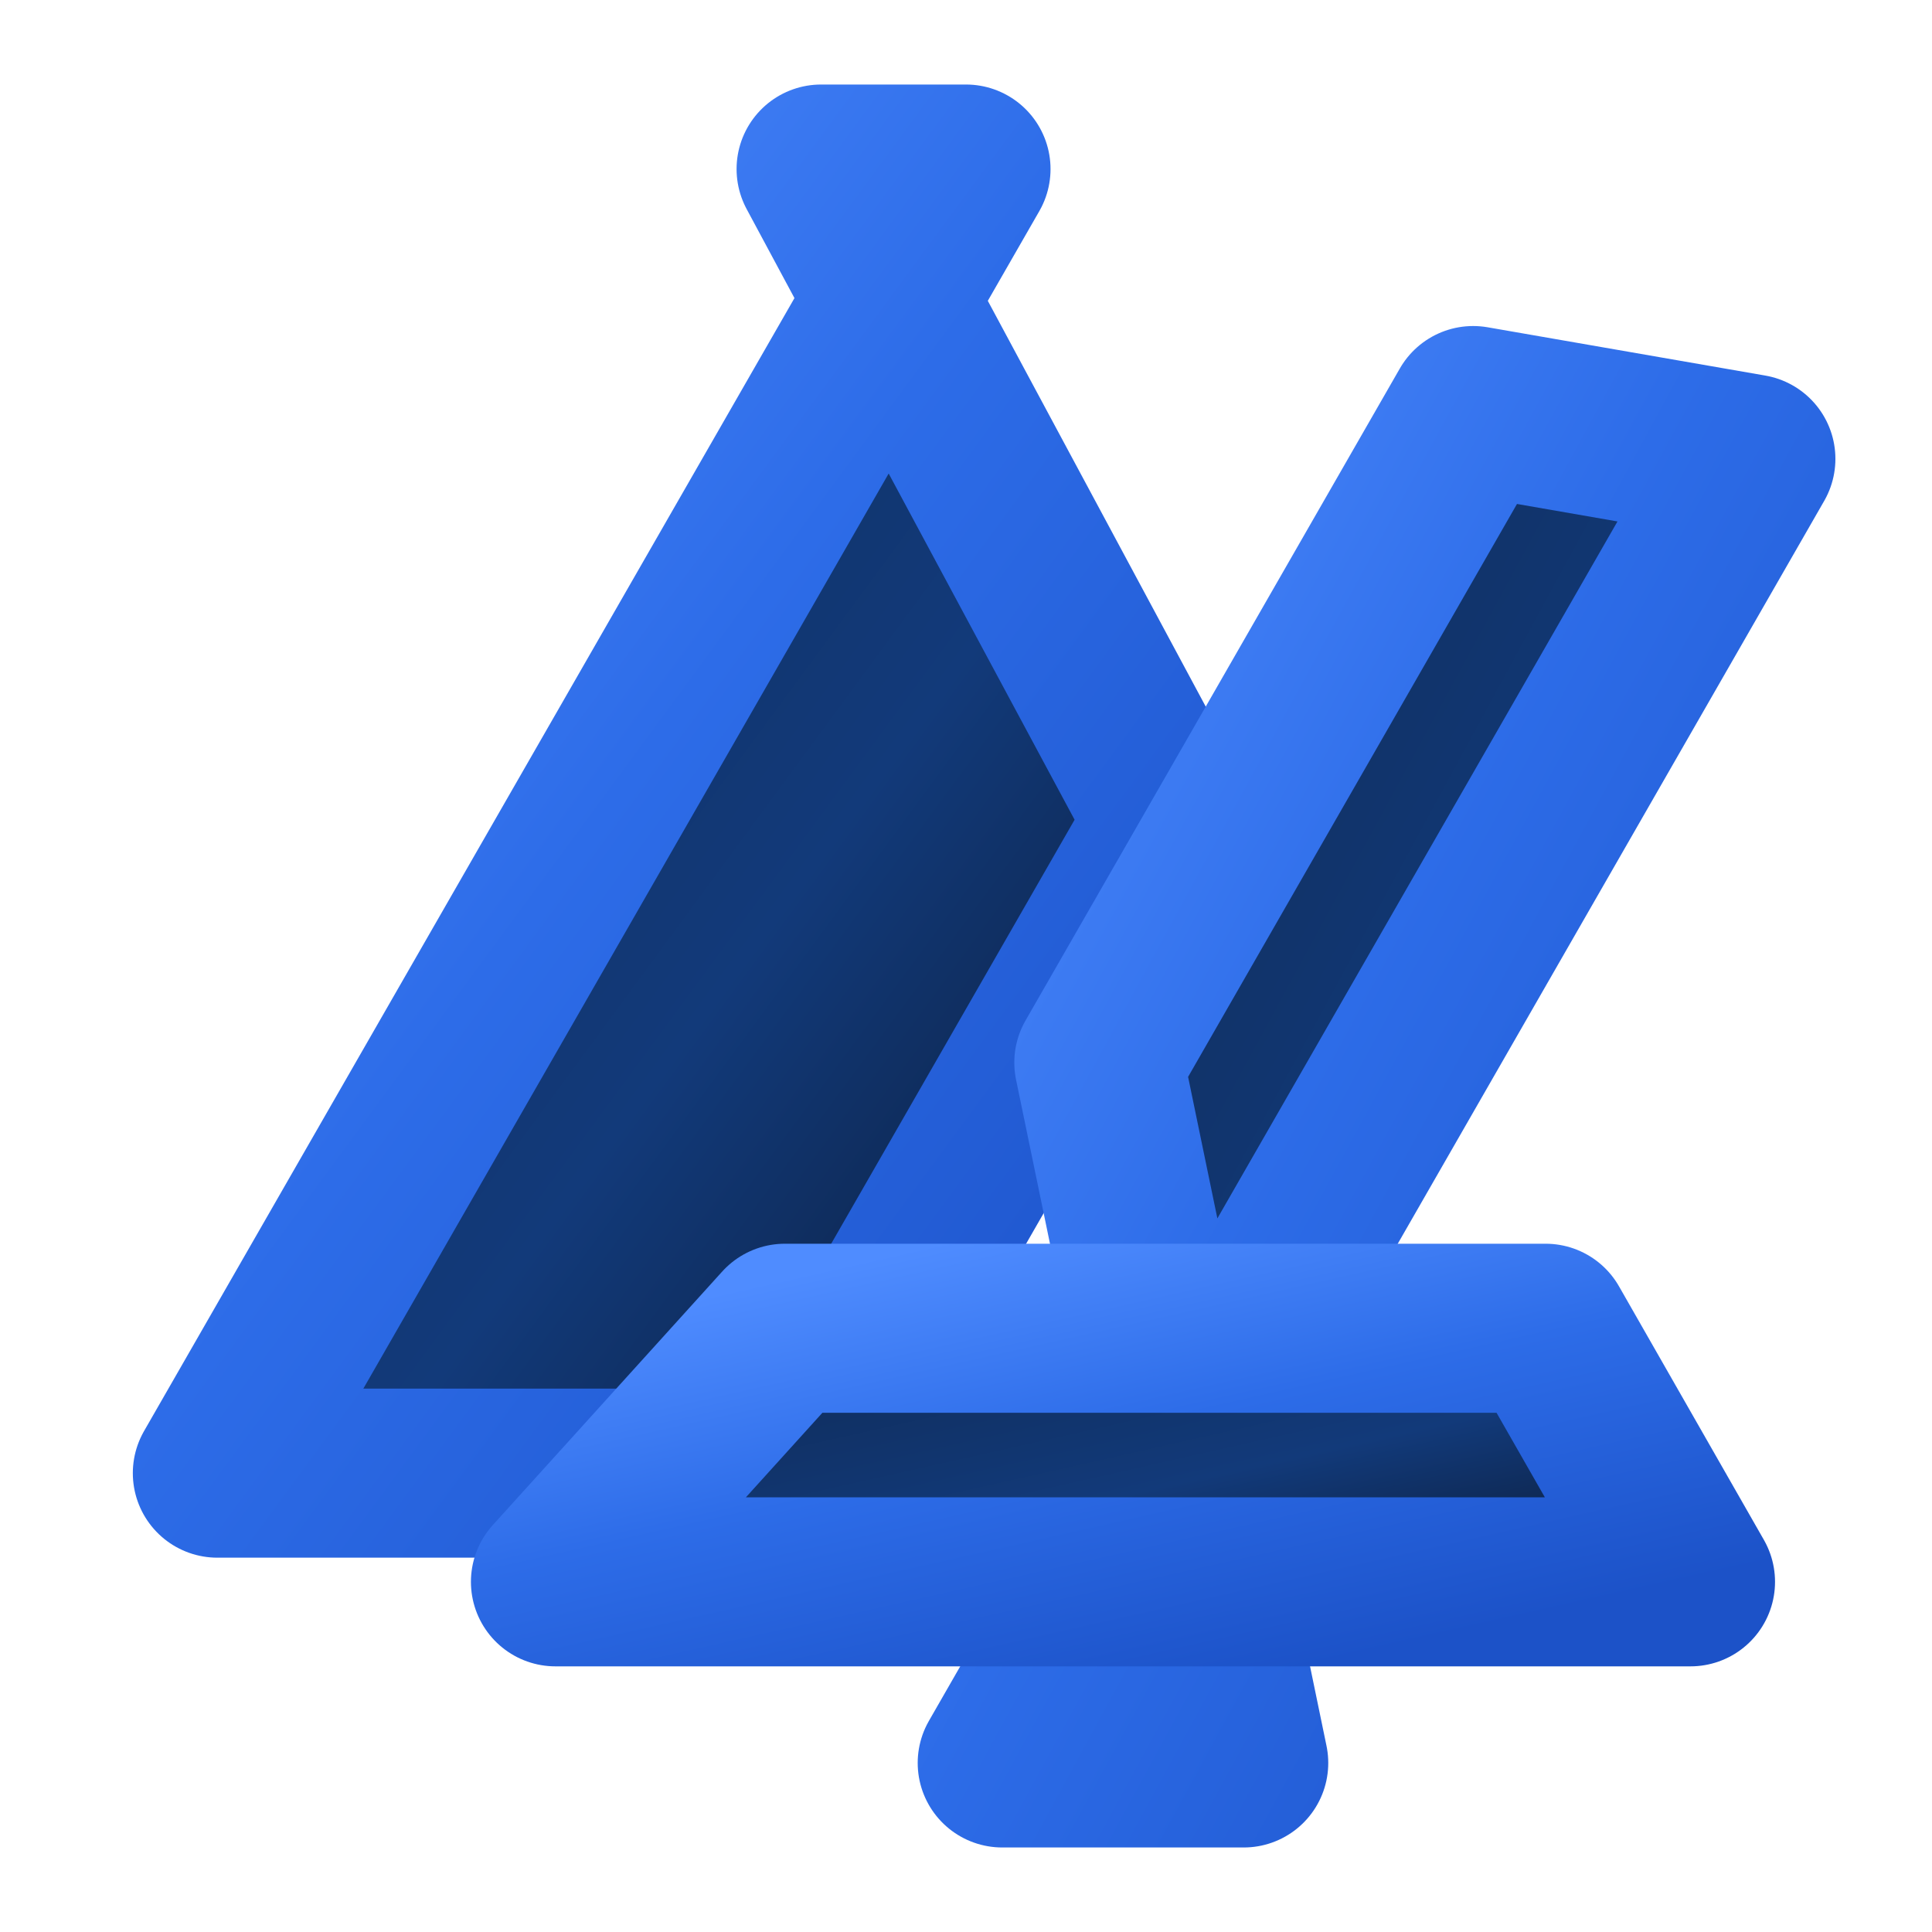
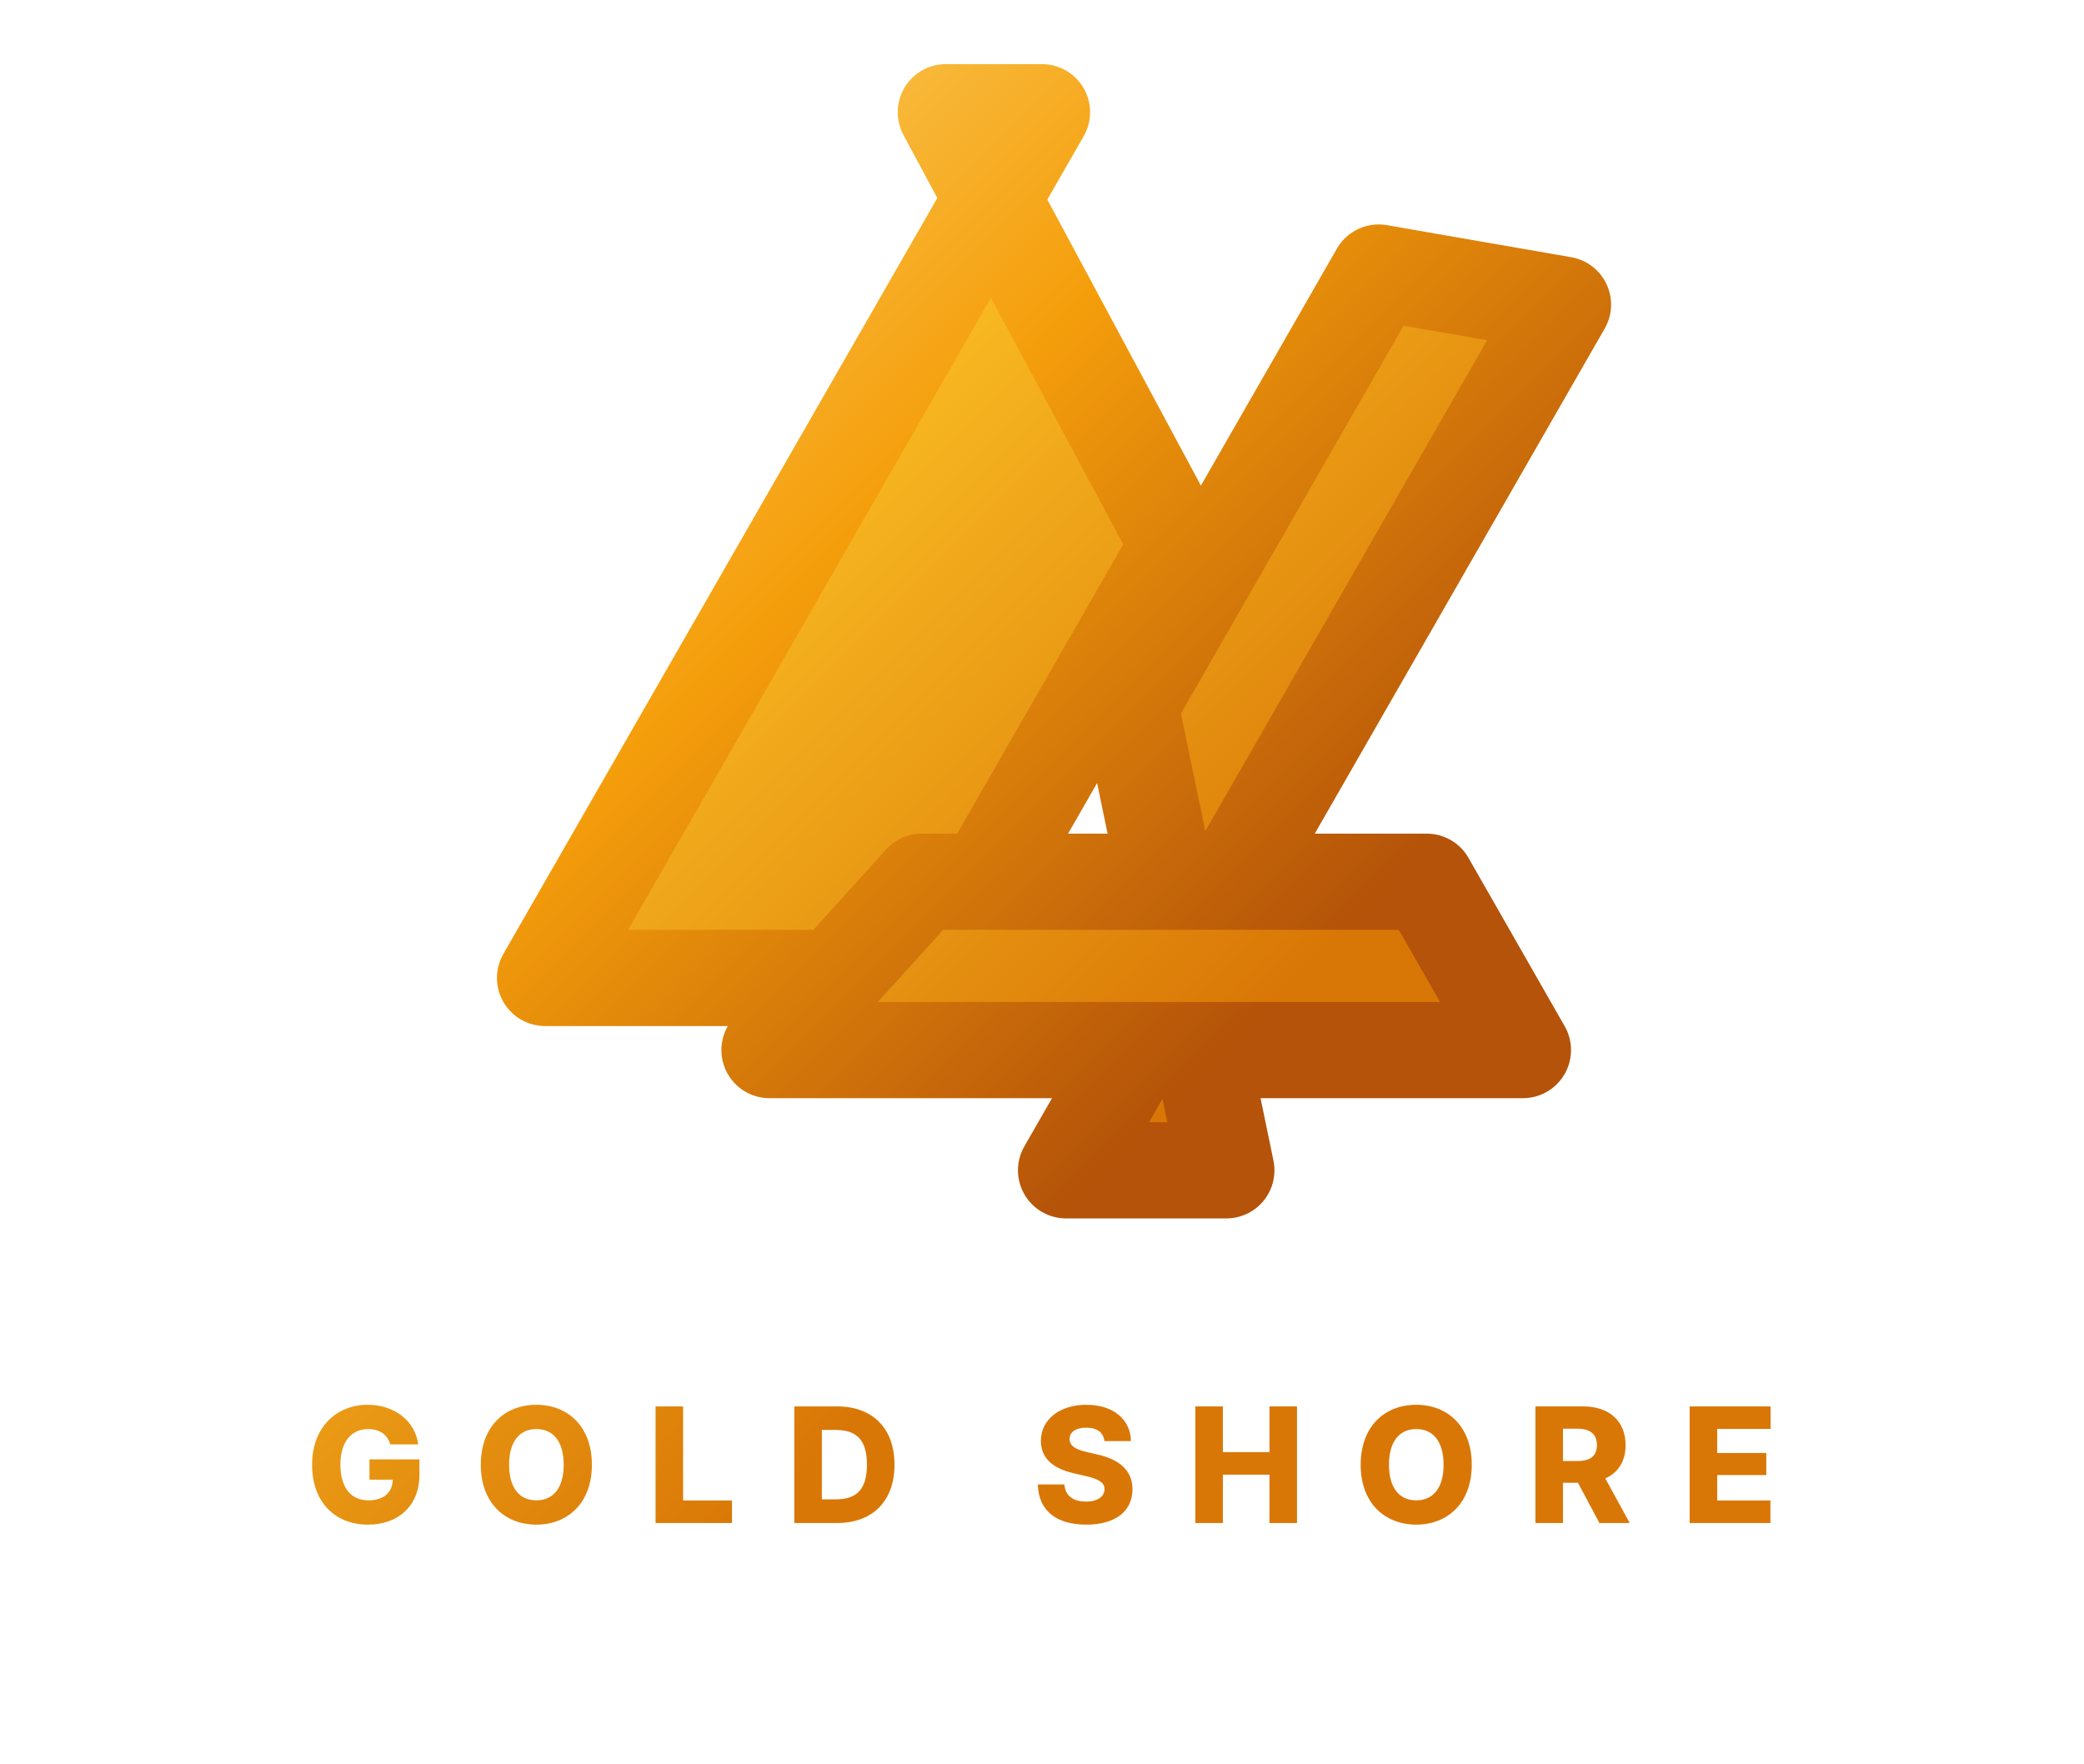
- <svg xmlns="http://www.w3.org/2000/svg" viewBox="0 0 160 160" role="img" aria-labelledby="title desc">
+ <svg xmlns="http://www.w3.org/2000/svg" viewBox="0 0 260 220" role="img" aria-labelledby="title desc">
  <defs>
-     <linearGradient id="penroseStroke" x1="0%" x2="100%" y1="0%" y2="100%">
-       <stop offset="0%" stop-color="#4f8cff" />
-       <stop offset="45%" stop-color="#2d6ce8" />
-       <stop offset="100%" stop-color="#1c52c8" />
+     <linearGradient id="penroseFill" x1="18" y1="18" x2="142" y2="142" gradientUnits="userSpaceOnUse">
+       <stop offset="0%" stop-color="#fef3c7" />
+       <stop offset="45%" stop-color="#fbbf24" />
+       <stop offset="100%" stop-color="#d97706" />
    </linearGradient>
-     <linearGradient id="penroseFill" x1="10%" x2="90%" y1="10%" y2="90%">
-       <stop offset="0%" stop-color="#0f2b57" />
-       <stop offset="60%" stop-color="#123a7a" />
-       <stop offset="100%" stop-color="#0c1f3f" />
+     <linearGradient id="penroseStroke" x1="18" y1="18" x2="142" y2="142" gradientUnits="userSpaceOnUse">
+       <stop offset="0%" stop-color="#fde68a" />
+       <stop offset="55%" stop-color="#f59e0b" />
+       <stop offset="100%" stop-color="#b45309" />
    </linearGradient>
  </defs>
-   <g fill="url(#penroseFill)" stroke="url(#penroseStroke)" stroke-width="14" stroke-linejoin="round">
-     <path d="M80 14 18 122h48l31-54-29-54Z" />
-     <path d="m83 146 62-108-23-4-31 54 12 58Z" />
-     <path d="M46 131h94l-12-21H65l-19 21Z" />
+   <g fill="url(#penroseFill)" stroke="url(#penroseStroke)" stroke-width="12" stroke-linejoin="round">
+     <path d="M130 14 68 122h48l31-54-29-54Z" />
+     <path d="m133 146 62-108-23-4-31 54 12 58Z" />
+     <path d="M96 131h94l-12-21H115l-19 21Z" />
  </g>
+   <text x="130" y="190" text-anchor="middle" font-family="system-ui, -apple-system, sans-serif" font-weight="800" font-size="20" letter-spacing="6" fill="url(#penroseFill)" stroke="none" style="text-transform: uppercase;">GOLD SHORE</text>
</svg>
